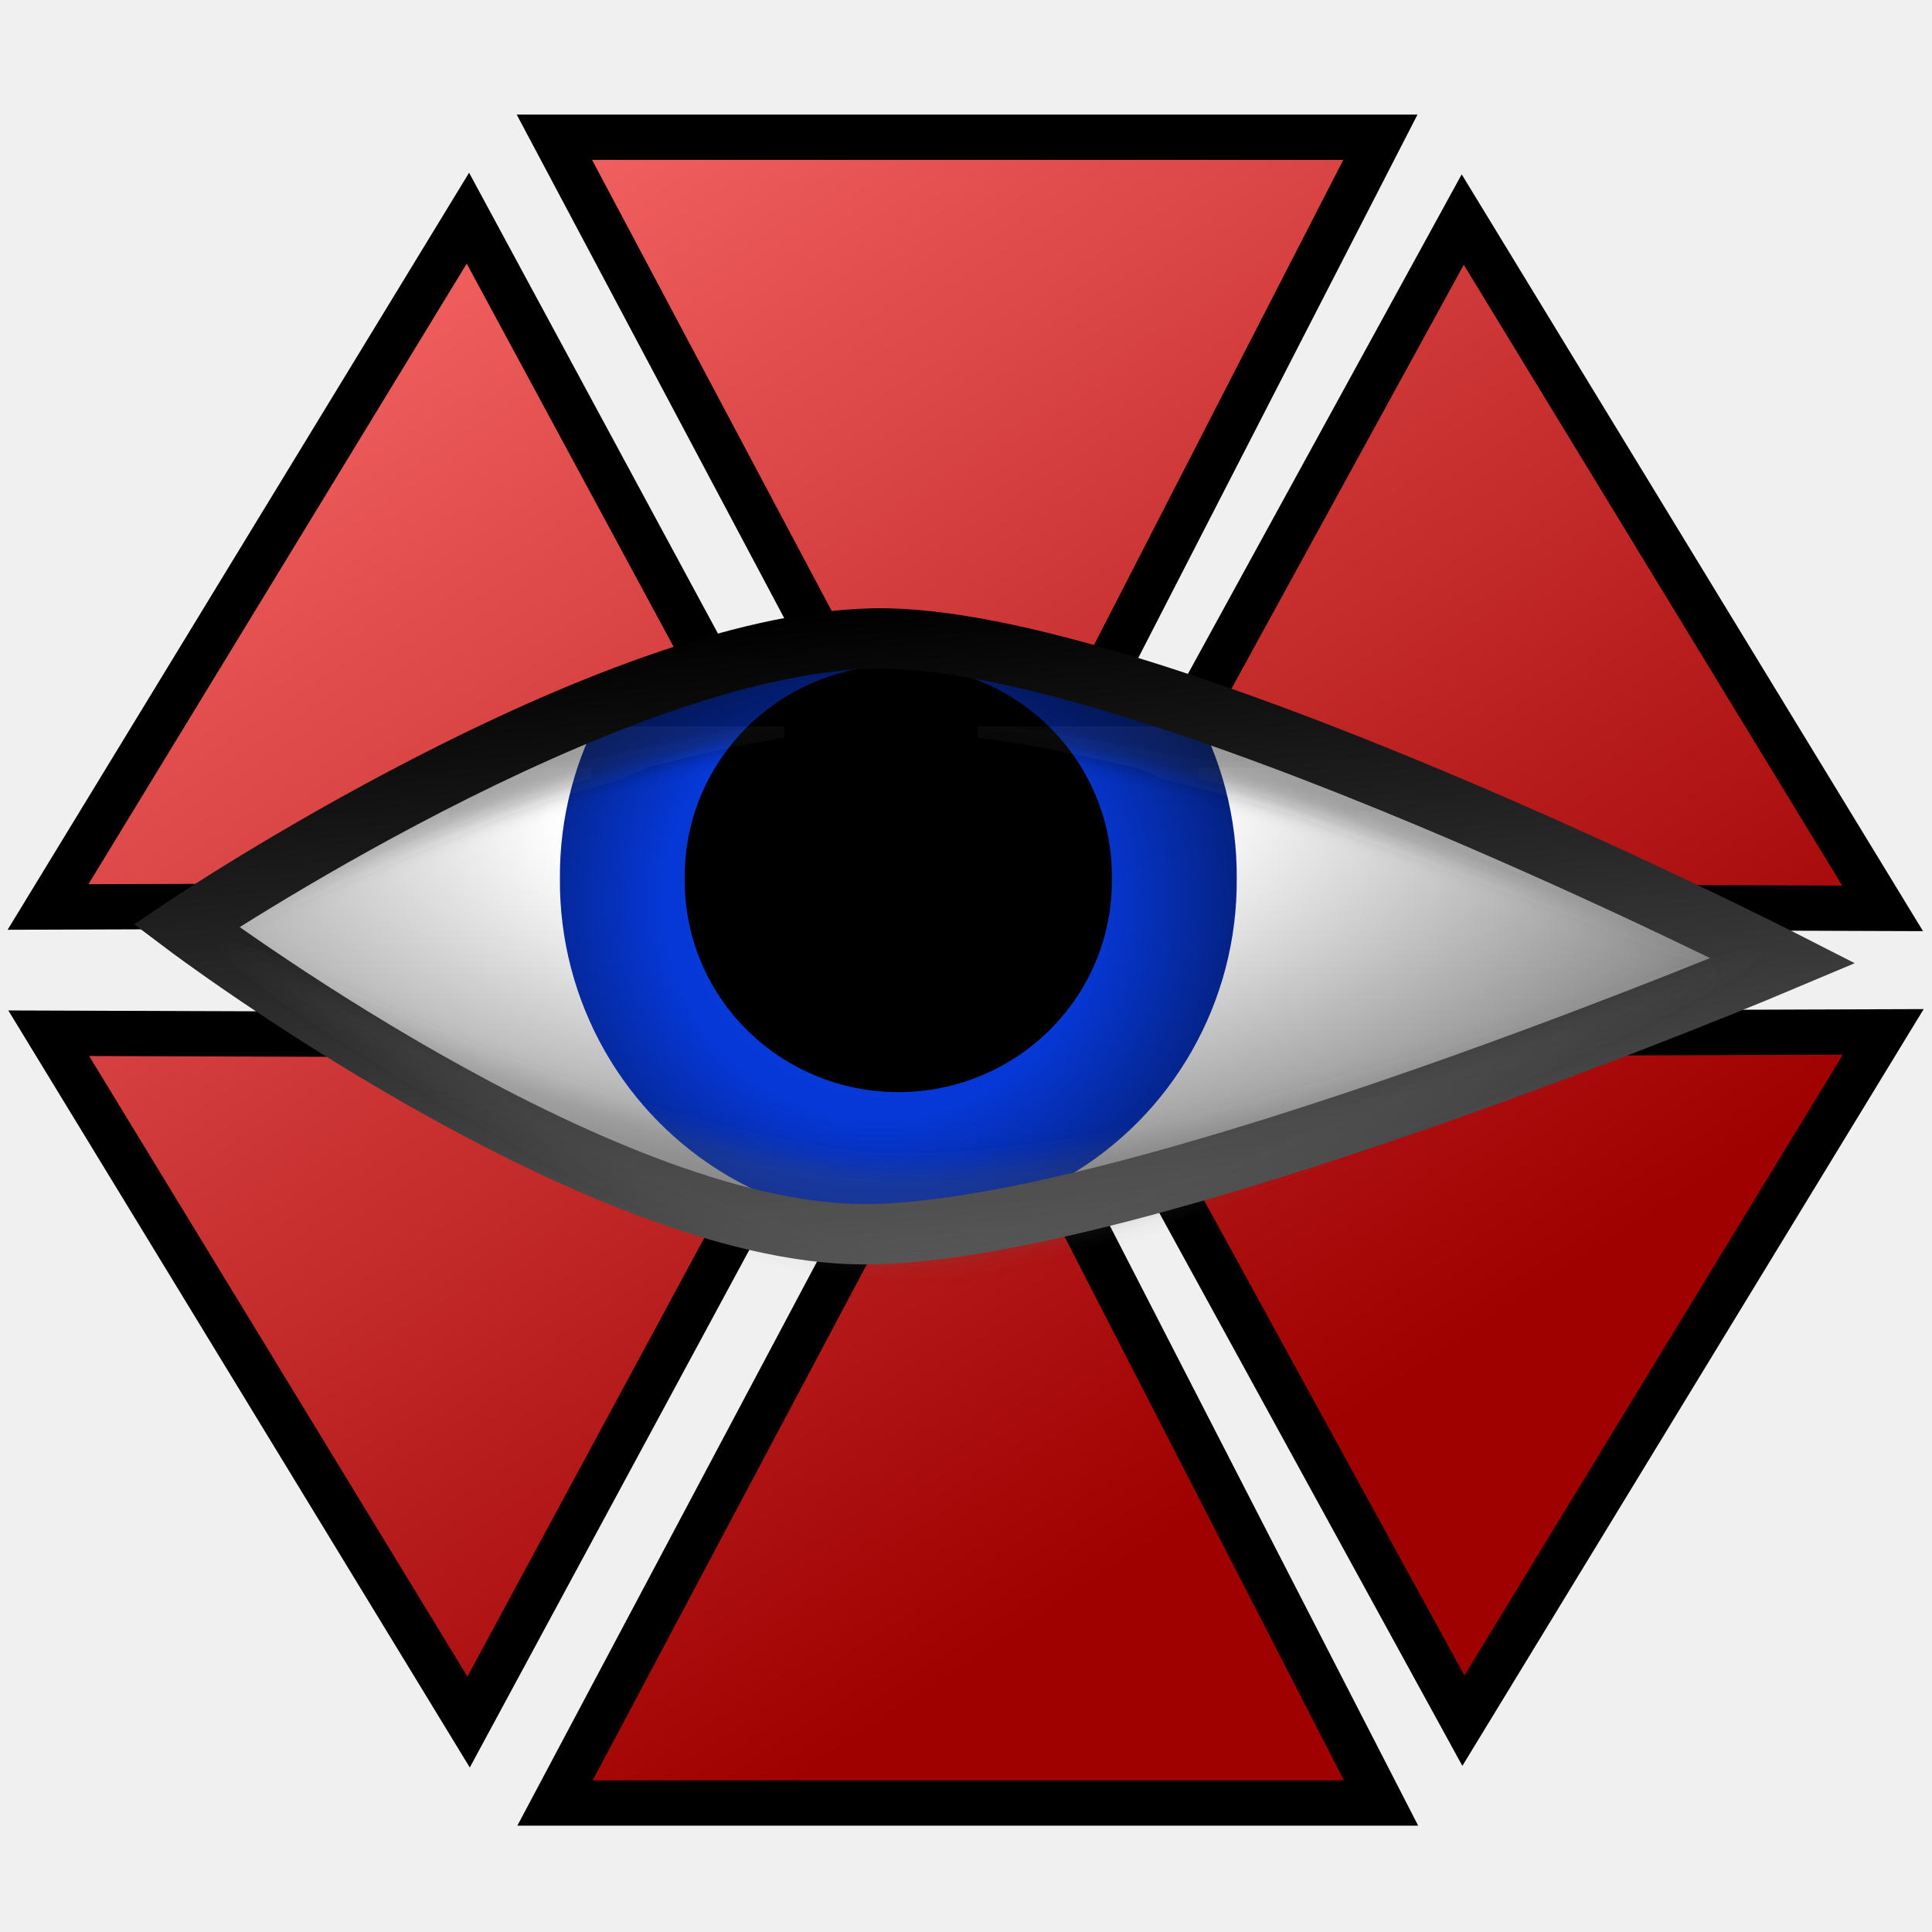
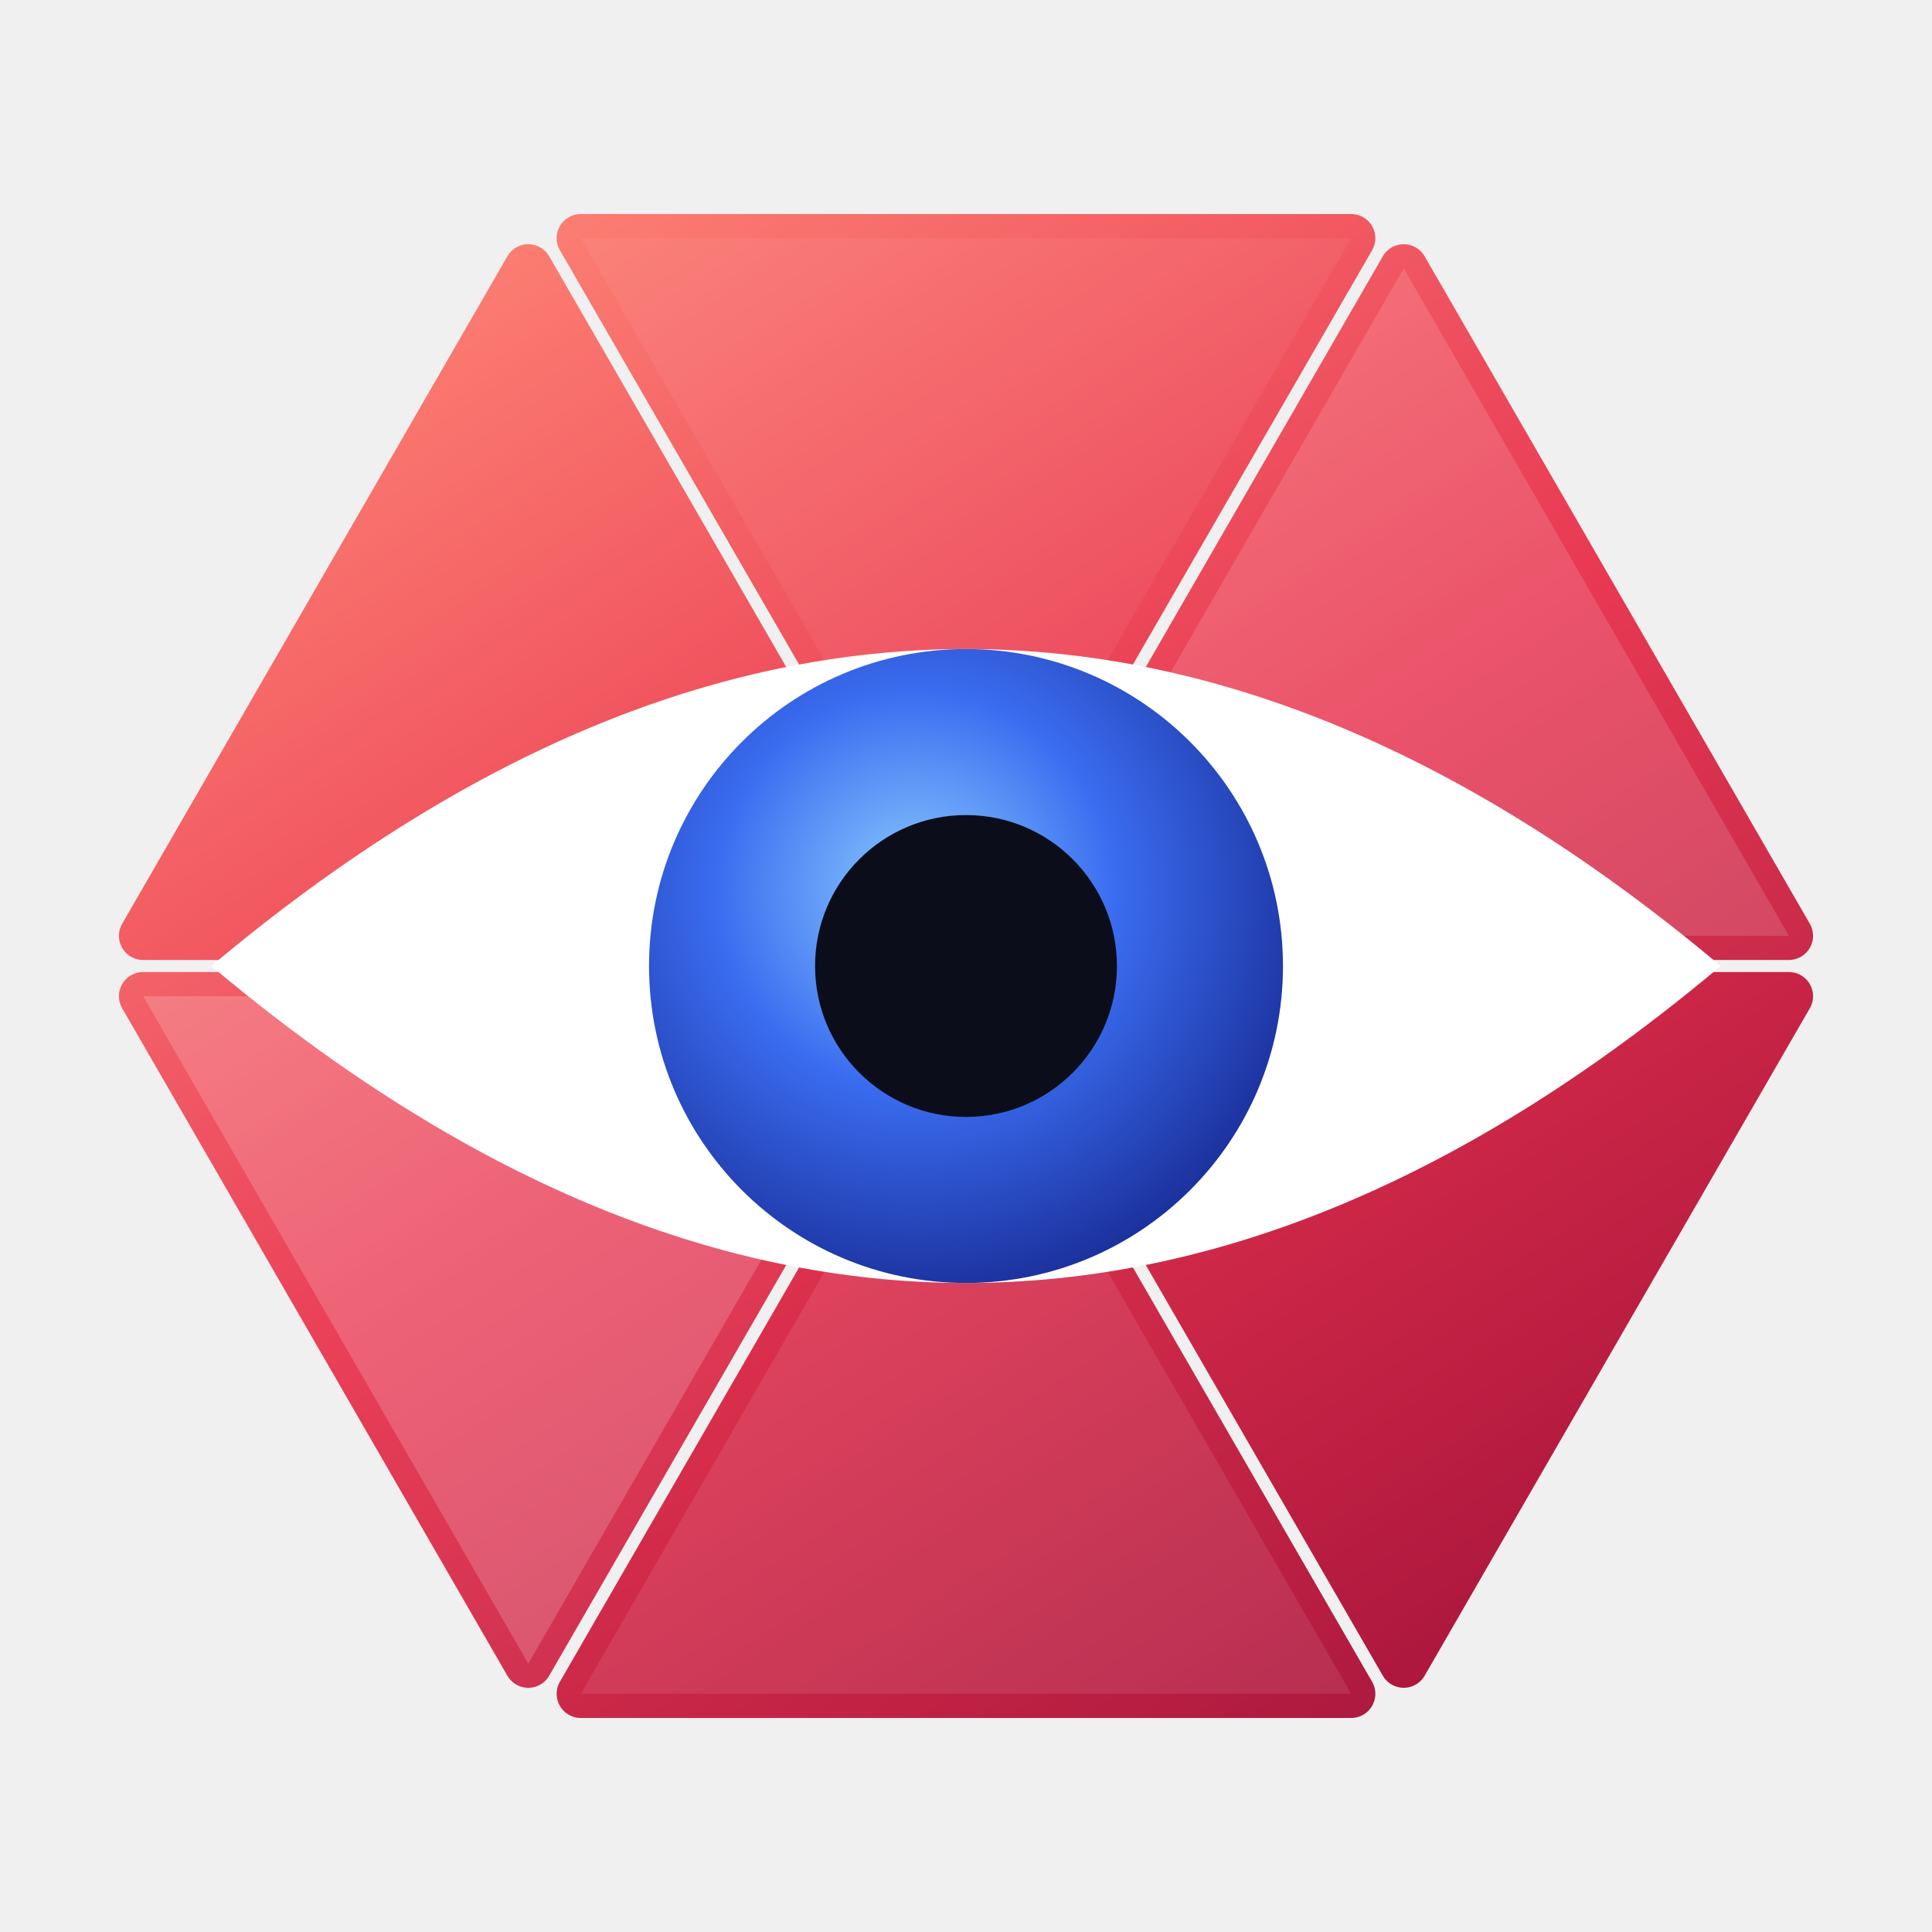
- <svg xmlns="http://www.w3.org/2000/svg" xmlns:xlink="http://www.w3.org/1999/xlink" width="64" height="64">
+ <svg xmlns="http://www.w3.org/2000/svg" width="64" height="64" viewBox="0 0 64 64">
  <defs>
-     <linearGradient id="A" xlink:href="#K">
-       <stop offset="0" stop-opacity=".486" />
-       <stop offset="1" stop-color="#5e5e5e" stop-opacity=".216" />
+     <linearGradient id="ared" gradientUnits="userSpaceOnUse" x1="14" y1="4" x2="50" y2="60">
+       <stop offset="0" stop-color="#FF8A78" />
+       <stop offset="0.5" stop-color="#E8344F" />
+       <stop offset="1" stop-color="#A2123A" />
    </linearGradient>
-     <radialGradient id="B" gradientTransform="matrix(1.174355,-2.9620861e-2,1.3511579e-2,0.5356829,-5.920736,14.81677)" cx="29.511" cy="23.535" fx="29.511" fy="23.535" r="26.856" xlink:href="#K">
-       <stop offset="0" stop-color="#fff" />
-       <stop offset=".333" stop-color="#fff" />
-       <stop offset="1" stop-color="gray" />
+     <linearGradient id="awhite" x1="0" y1="0" x2="0" y2="1">
+       <stop offset="0" stop-color="#FFFFFF" />
+       <stop offset="1" stop-color="#E2E7EE" />
+     </linearGradient>
+     <radialGradient id="airis" cx="0.42" cy="0.38" r="0.7">
+       <stop offset="0" stop-color="#8CCBFF" />
+       <stop offset="0.45" stop-color="#3A6CF0" />
+       <stop offset="1" stop-color="#16278F" />
    </radialGradient>
-     <linearGradient id="C" x1="15.568" y1="5.25" x2="43.591" y2="47.773" xlink:href="#K">
-       <stop offset="0" stop-color="#f46363" />
-       <stop offset="1" stop-color="#9f0000" />
-     </linearGradient>
-     <clipPath id="D">
-       <path d="M 1.526,29.128 C 1.526,29.128 18.797,17.998 29.81,17.776 C 40.823,17.554 67.282,30.508 67.282,30.508 C 67.282,30.508 40.555,41.353 29.411,41.324 C 18.346,41.294 1.526,29.128 1.526,29.128 z" fill="none" stroke="url(#E)" stroke-width="2" stroke-linejoin="miter" stroke-miterlimit="4" stroke-dasharray="none" stroke-opacity="1" />
+     <clipPath id="aeye">
+       <path d="M9 32 Q32 13 55 32 Q32 51 9 32Z" />
    </clipPath>
-     <linearGradient id="E" x1="26.703" y1="20.282" x2="28.896" y2="42.014" xlink:href="#K">
-       <stop offset="0" />
-       <stop offset="1" stop-color="#545454" />
-     </linearGradient>
-     <radialGradient id="F" gradientTransform="matrix(1.136364,0,0,1.098908,-4.852702,-1.822019)" cx="29.727" cy="27.727" fx="29.727" fy="27.727" r="13.79" xlink:href="#K">
-       <stop offset="0" stop-color="#083de2" />
-       <stop offset=".564" stop-color="#0638d7" />
-       <stop offset="1" stop-color="#041f78" />
-     </radialGradient>
-     <linearGradient xlink:href="#A" id="G" x1="25.456" y1="22.471" x2="25.456" y2="31.342" />
-     <filter id="H">
-       <feGaussianBlur stdDeviation=".356" />
-     </filter>
-     <linearGradient xlink:href="#A" id="I" x1="23.399" y1="40.856" x2="23.399" y2="31.985" />
-     <filter id="J">
-       <feGaussianBlur stdDeviation=".359" />
-     </filter>
-     <linearGradient id="K" gradientUnits="userSpaceOnUse" />
  </defs>
-   <g fill="url(#C)" fill-rule="evenodd" stroke="#000" stroke-width="1.5">
-     <path d="M18.364 4.545h27.364L32.273 30.727 18.364 4.545z" />
-     <path d="M48.455 7.273l13.909 22.818L36 30 48.455 7.273z" />
-     <path d="M15.5 7.227L1.591 30.045l26.182-.091L15.5 7.227z" />
-     <path d="M18.386 59.727H45.75L32.295 33.545 18.386 59.727z" />
-     <path d="M48.477 57l13.909-22.818-26.364.091L48.477 57z" />
-     <path d="M15.523 57.045L1.614 34.227l26.182.091-12.273 22.727z" />
-   </g>
-   <path d="M6.169 30.665s13.896-9.328 22.756-9.514 30.148 10.671 30.148 10.671-21.504 9.089-30.47 9.064c-8.902-.025-22.435-10.221-22.435-10.221z" fill="url(#B)" fill-rule="evenodd" />
-   <path d="M 41.091,27.727 A 11.364,10.909 0 1 1 18.364,27.727 A 11.364,10.909 0 1 1 41.091,27.727 z" transform="matrix(.804553 0 0 .83807 5.840641 5.86809)" clip-path="url(#D)" stroke="url(#F)" stroke-width="5.141" />
-   <path d="M6.685 30.959s13.638-9.745 21.856-10.028 29.441 11.314 29.441 11.314-21.725-9.264-31.113-7.971c-9.372 1.291-20.185 6.685-20.185 6.685z" fill="url(#G)" fill-rule="evenodd" filter="url(#H)" />
-   <path d="M 6.169,30.665 C 6.169,30.665 20.064,21.337 28.925,21.151 C 37.785,20.965 59.073,31.822 59.073,31.822 C 59.073,31.822 37.569,40.911 28.603,40.886 C 19.701,40.861 6.169,30.665 6.169,30.665 z" fill="none" stroke="url(#E)" stroke-width="2" />
-   <path d="M5.014 32.244s14.281-10.517 22.499-10.799 29.184 10.542 29.184 10.542-21.467-8.493-30.856-7.2c-9.372 1.291-20.828 7.457-20.828 7.457z" transform="matrix(1 0 0 -1 2.057038 63.32678)" fill="url(#I)" fill-rule="evenodd" filter="url(#J)" />
+   <path d="M33.74 33.00 L59.26 33.00 L46.50 55.11Z" fill="url(#ared)" stroke="url(#ared)" stroke-width="1.6" stroke-linejoin="round" />
+   <path d="M32.00 34.01 L44.76 56.11 L19.24 56.11Z" fill="url(#ared)" stroke="url(#ared)" stroke-width="1.6" stroke-linejoin="round" />
+   <path d="M32.00 34.01 L44.76 56.11 L19.24 56.11Z" fill="#FFFFFF" opacity="0.1" stroke="#FFFFFF" stroke-opacity="0.1" stroke-width="1.6" stroke-linejoin="round" />
+   <path d="M30.26 33.00 L17.50 55.11 L4.74 33.00Z" fill="url(#ared)" stroke="url(#ared)" stroke-width="1.6" stroke-linejoin="round" />
+   <path d="M30.26 33.00 L17.50 55.11 L4.74 33.00Z" fill="#FFFFFF" opacity="0.22" stroke="#FFFFFF" stroke-opacity="0.22" stroke-width="1.6" stroke-linejoin="round" />
+   <path d="M30.26 31.00 L4.74 31.00 L17.50 8.89Z" fill="url(#ared)" stroke="url(#ared)" stroke-width="1.6" stroke-linejoin="round" />
+   <path d="M32.00 29.99 L19.24 7.89 L44.76 7.89Z" fill="url(#ared)" stroke="url(#ared)" stroke-width="1.6" stroke-linejoin="round" />
+   <path d="M32.00 29.99 L19.24 7.89 L44.76 7.89Z" fill="#FFFFFF" opacity="0.06" stroke="#FFFFFF" stroke-opacity="0.06" stroke-width="1.6" stroke-linejoin="round" />
+   <path d="M33.74 31.00 L46.50 8.89 L59.26 31.00Z" fill="url(#ared)" stroke="url(#ared)" stroke-width="1.6" stroke-linejoin="round" />
+   <path d="M33.74 31.00 L46.50 8.89 L59.26 31.00Z" fill="#FFFFFF" opacity="0.16" stroke="#FFFFFF" stroke-opacity="0.16" stroke-width="1.6" stroke-linejoin="round" />
+   <path d="M7 32 Q32 11 57 32 Q32 53 7 32Z" fill="#FFFFFF" />
+   <circle cx="32" cy="32" r="10.5" fill="url(#airis)" />
+   <circle cx="32" cy="32" r="5" fill="#0B0E1A" />
</svg>
